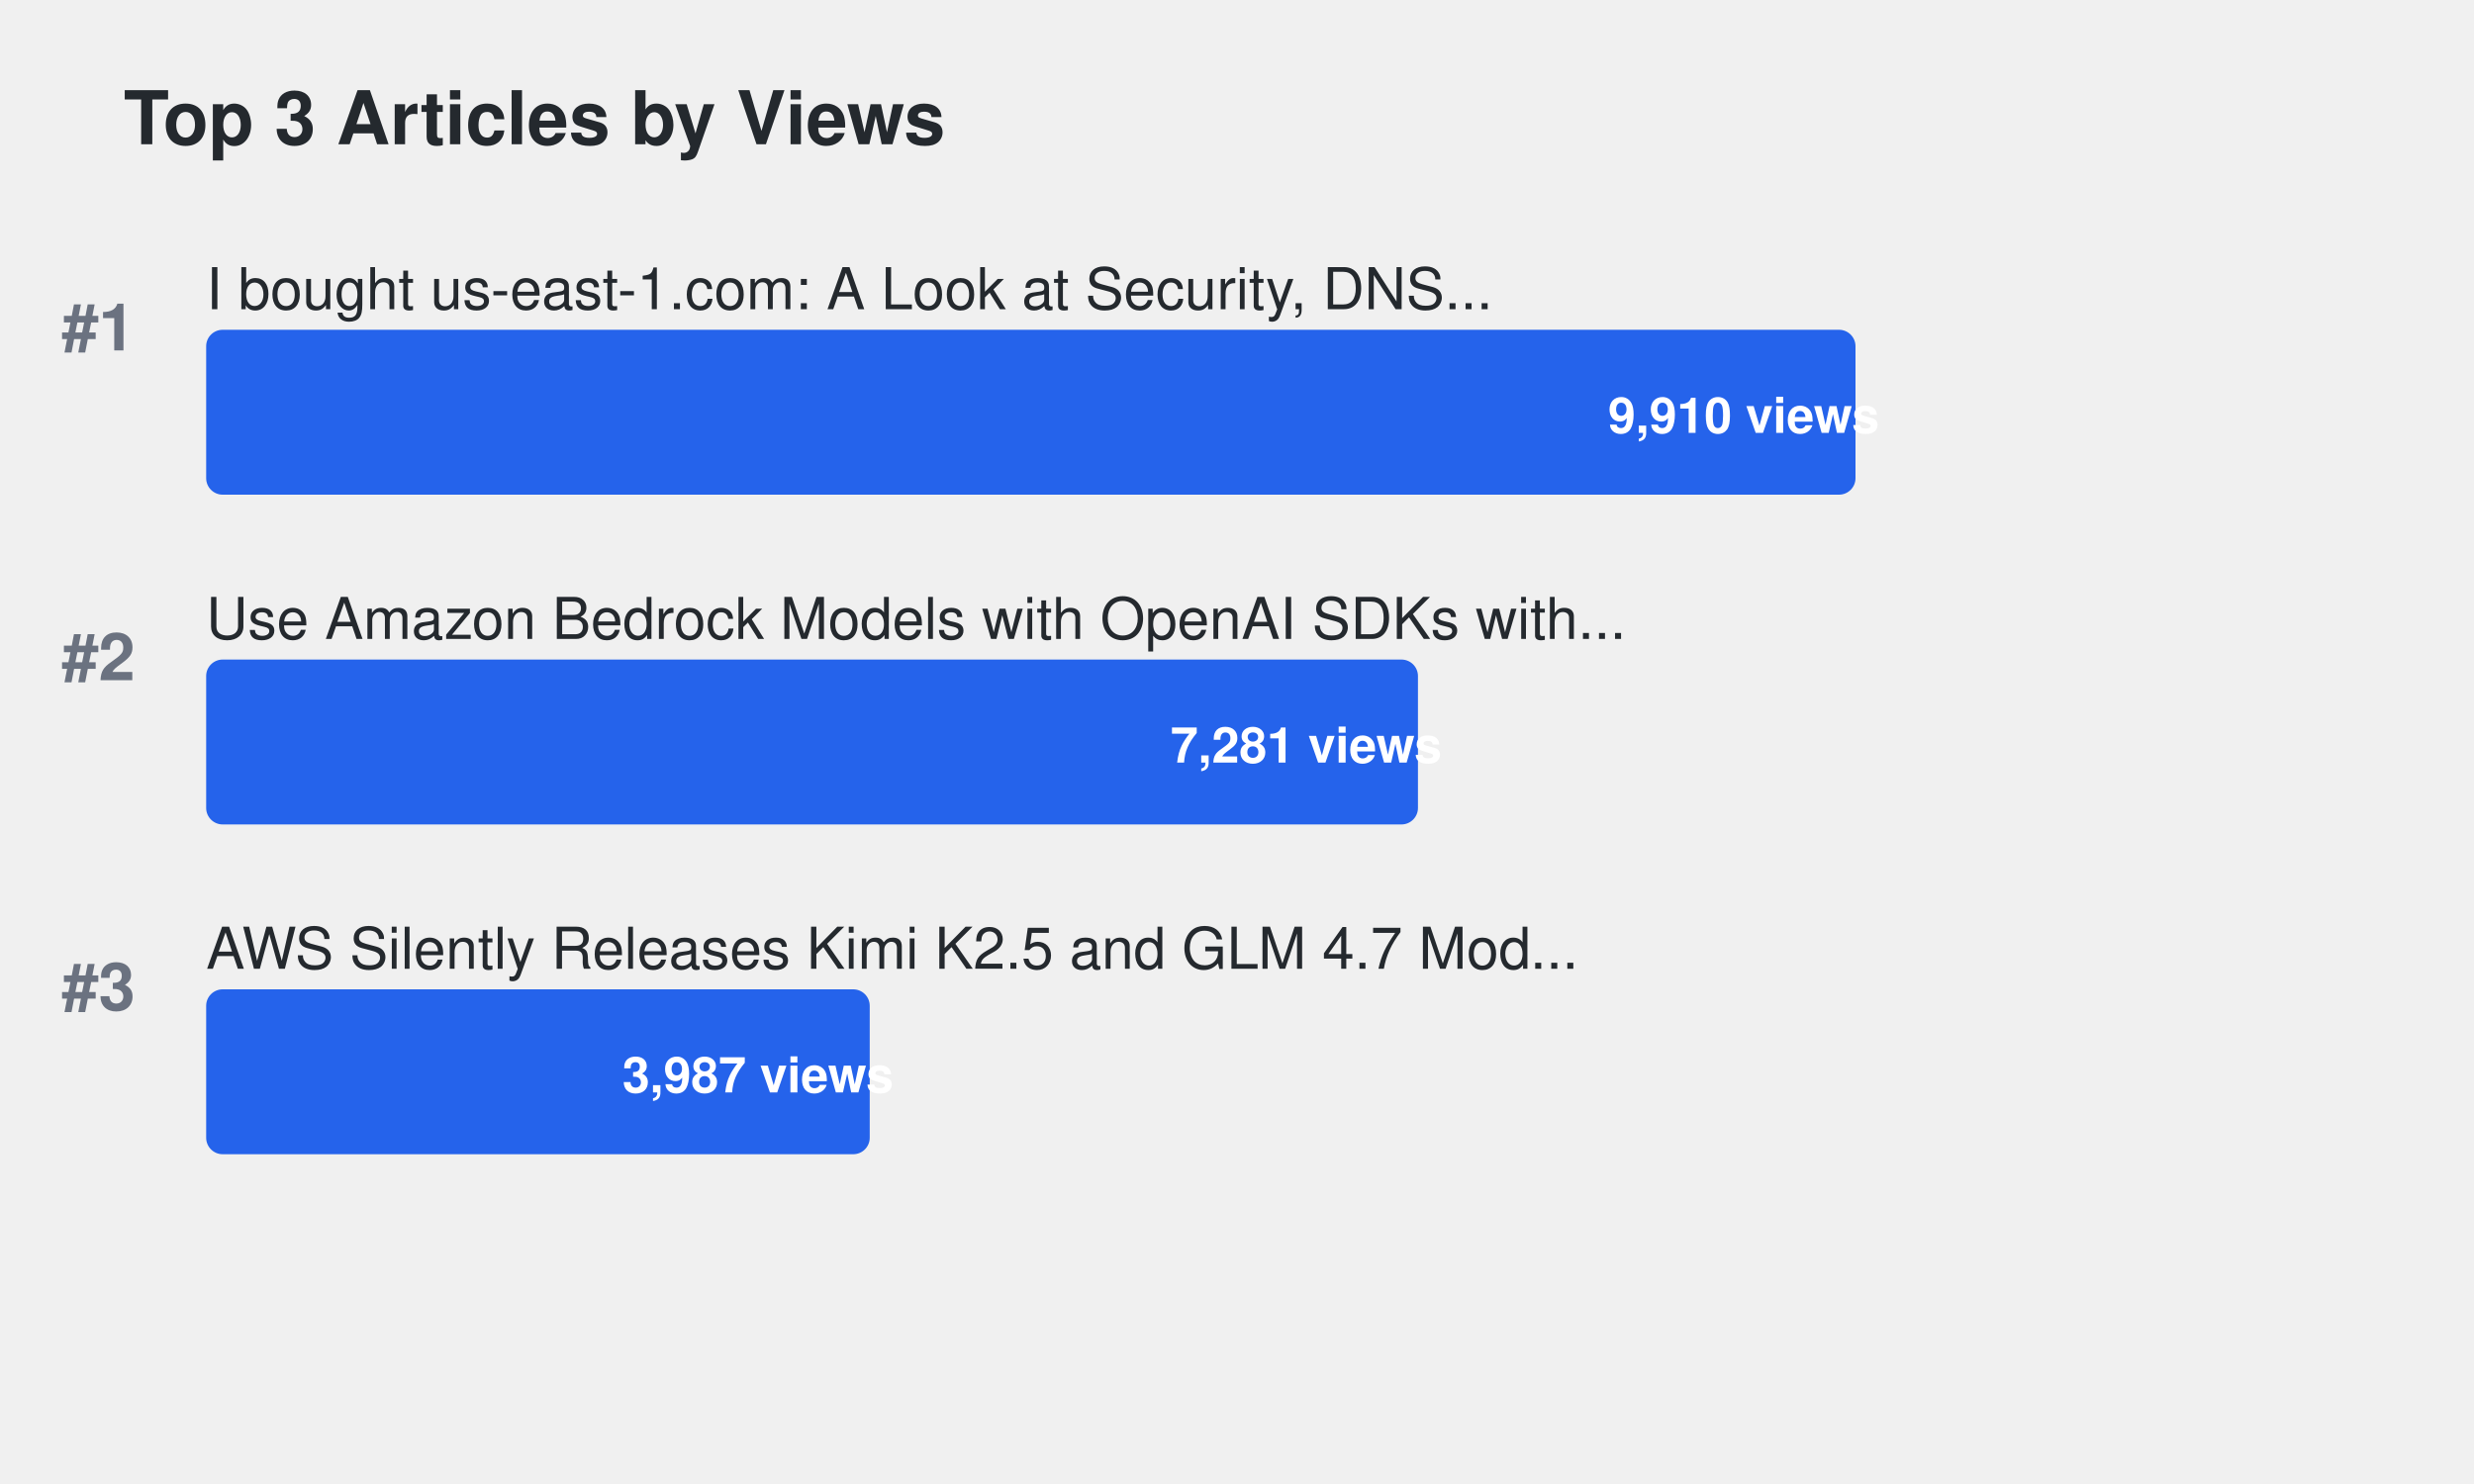
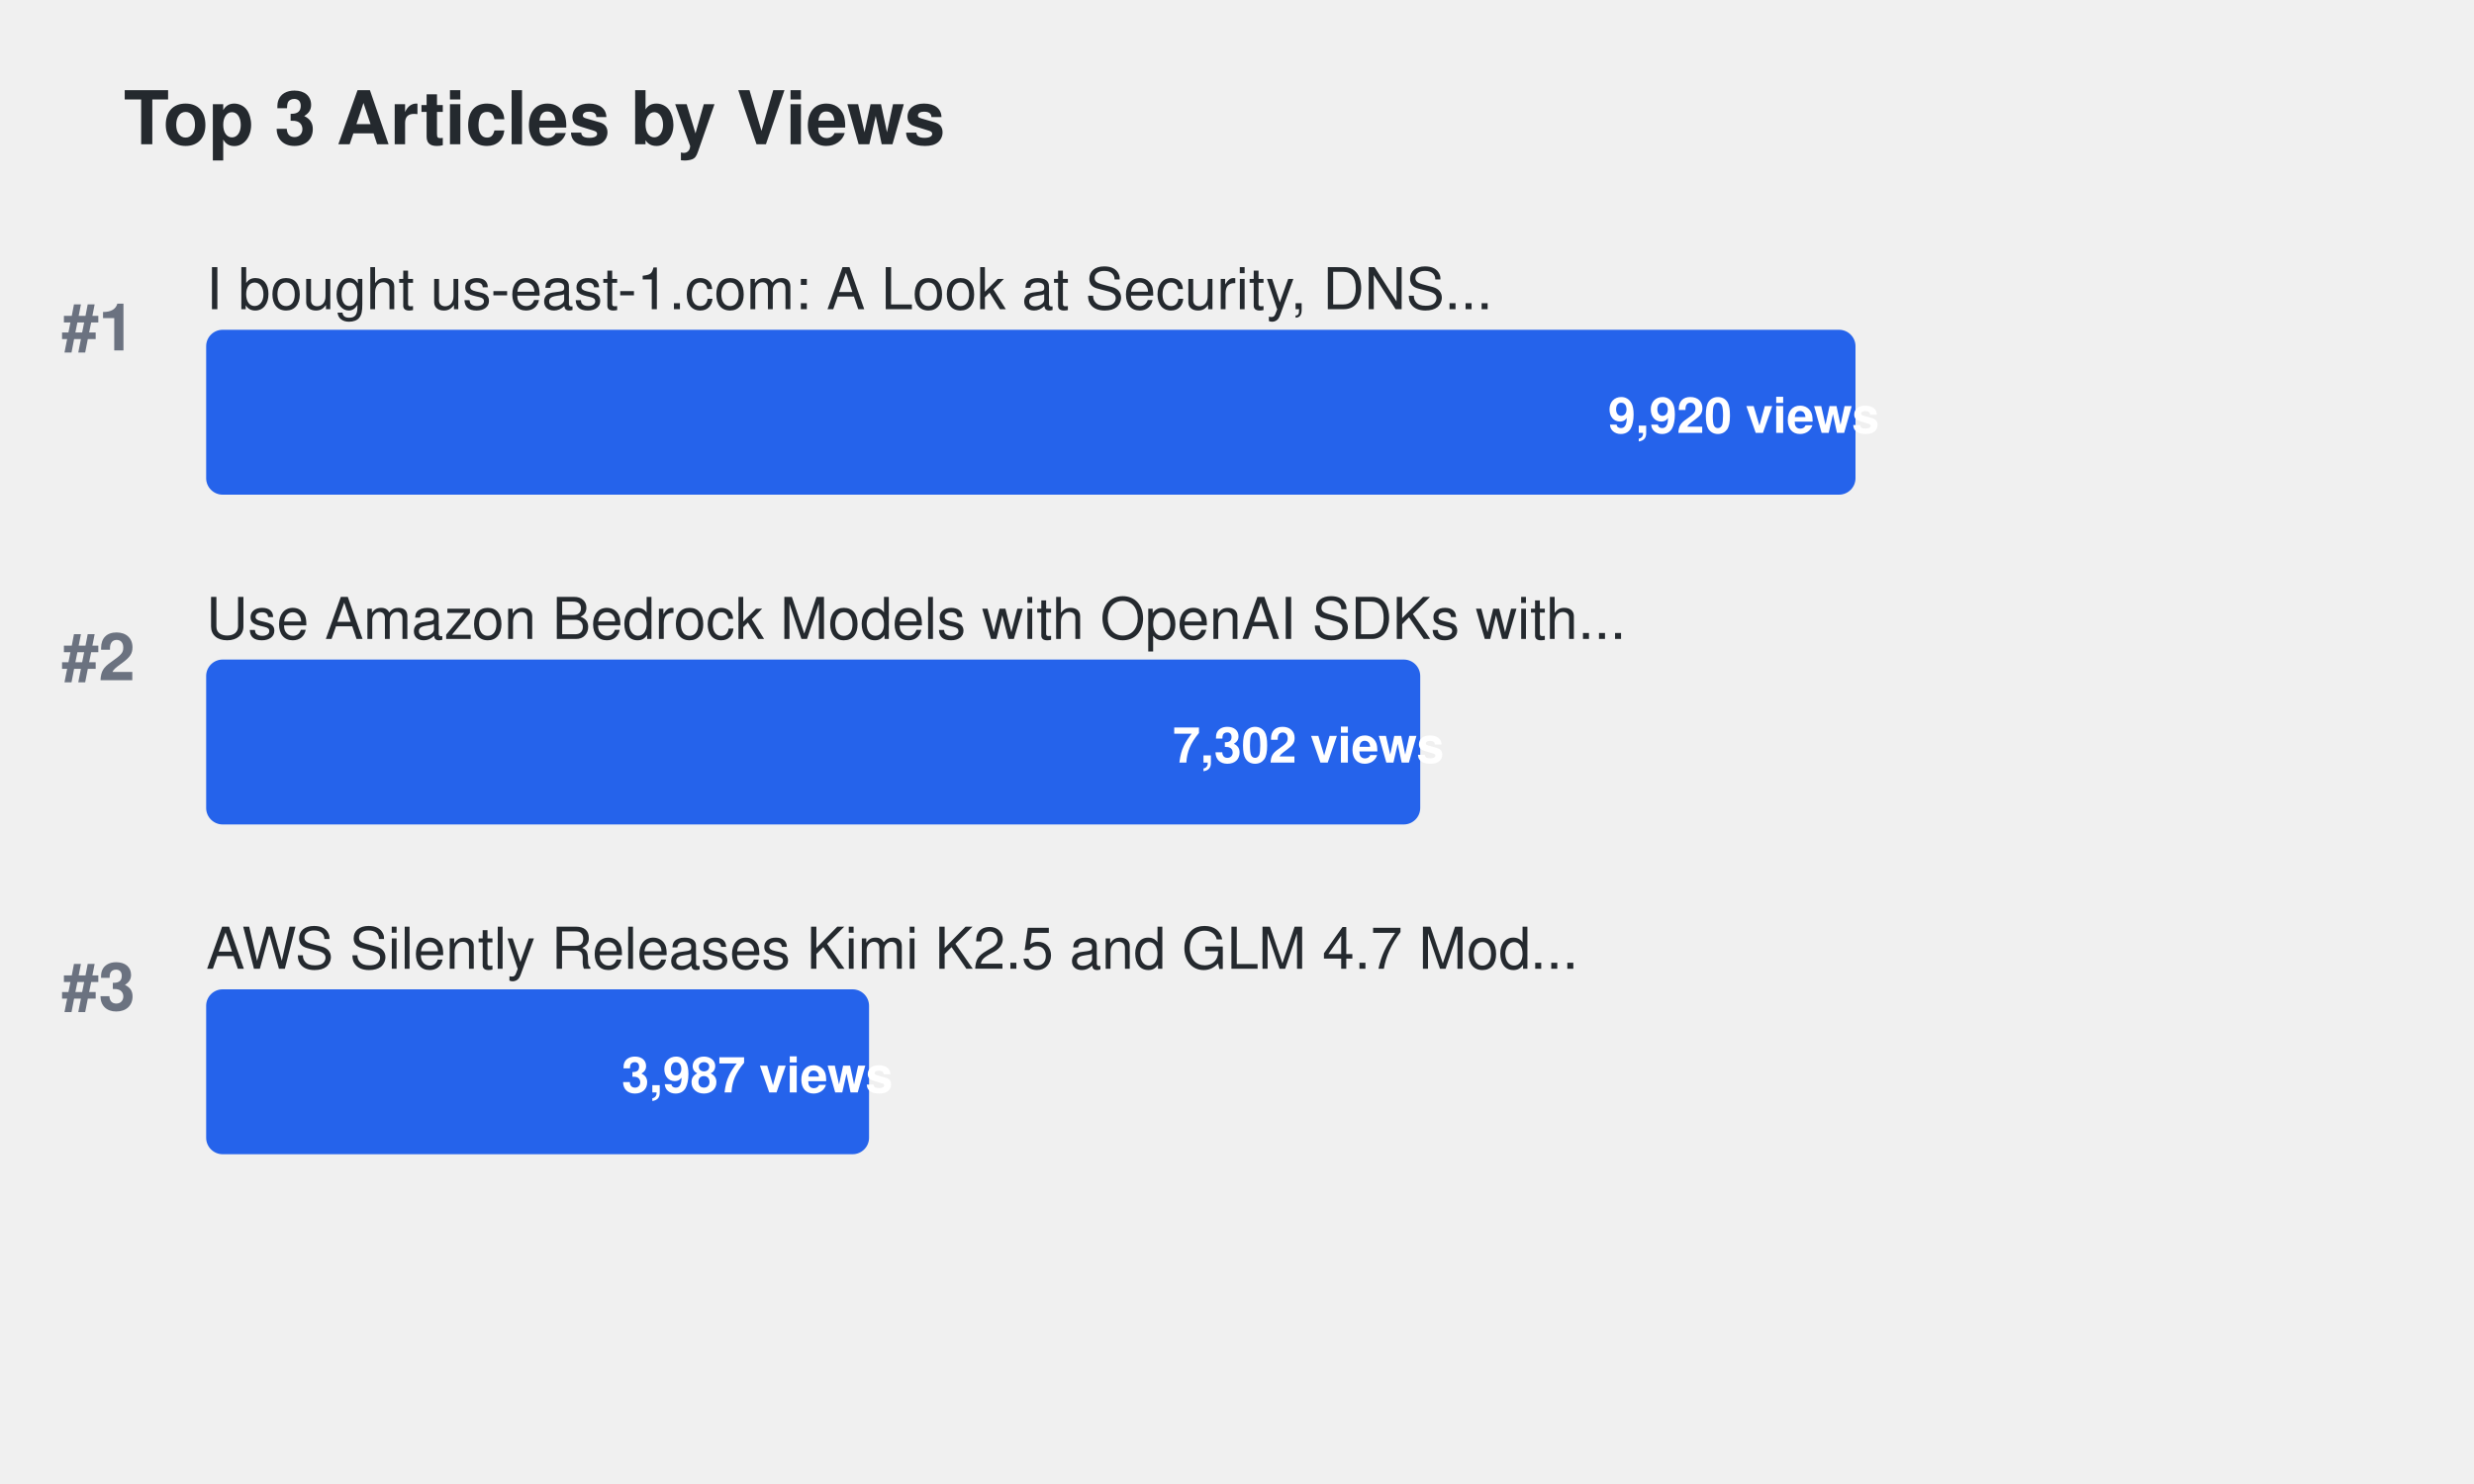
<svg xmlns="http://www.w3.org/2000/svg" width="600" height="360">
  <defs>
    <style>
.title { font-family: -apple-system, BlinkMacSystemFont, "Segoe UI", Helvetica, Arial, sans-serif; font-size: 18px; font-weight: 600; fill: #24292e; }
.article-title { font-family: -apple-system, BlinkMacSystemFont, "Segoe UI", Helvetica, Arial, sans-serif; font-size: 14px; font-weight: 500; fill: #24292e; }
.metric-value { font-family: -apple-system, BlinkMacSystemFont, "Segoe UI", Helvetica, Arial, sans-serif; font-size: 12px; font-weight: 600; fill: #ffffff; }
.rank { font-family: -apple-system, BlinkMacSystemFont, "Segoe UI", Helvetica, Arial, sans-serif; font-size: 16px; font-weight: 700; fill: #6b7280; }
.bar { rx: 4; ry: 4; }
.bar:hover { opacity: 0.8; cursor: pointer; }
a { text-decoration: none; }
a:hover .article-title { fill: #0969da; text-decoration: underline; }
a:hover .bar { opacity: 0.9; }
</style>
  </defs>
  <text x="30" y="35" class="title">Top 3 Articles by Views</text>
  <text x="15" y="85" class="rank">#1</text>
  <a href="https://dev.to/aws-builders/i-bought-us-east-1com-a-look-at-security-dns-traffic-and-protecting-aws-users-15ng" target="_blank">
    <text x="50" y="75" class="article-title">I bought us-east-1.com: A Look at Security, DNS...</text>
    <rect x="50" y="80" width="400.0" height="40" fill="#2563eb" class="bar">
</rect>
-     <text x="390.0" y="105" class="metric-value" fill="#ffffff">9,910 views</text>
+     <text x="390.0" y="105" class="metric-value" fill="#ffffff">9,920 views</text>
  </a>
  <text x="15" y="165" class="rank">#2</text>
  <a href="https://dev.to/aws-builders/use-amazon-bedrock-models-via-an-openai-api-compatible-serverless-endpoint-now-without-fixed-cost-5hf5" target="_blank">
    <text x="50" y="155" class="article-title">Use Amazon Bedrock Models with OpenAI SDKs with...</text>
-     <rect x="50" y="160" width="293.885" height="40" fill="#2563eb" class="bar">
+     <rect x="50" y="160" width="294.435" height="40" fill="#2563eb" class="bar">
</rect>
-     <text x="283.885" y="185" class="metric-value" fill="#ffffff">7,281 views</text>
+     <text x="284.435" y="185" class="metric-value" fill="#ffffff">7,302 views</text>
  </a>
  <text x="15" y="245" class="rank">#3</text>
  <a href="https://dev.to/aws-builders/aws-silently-releases-kimi-k25-and-glm-47-models-to-bedrock-1514" target="_blank">
    <text x="50" y="235" class="article-title">AWS Silently Releases Kimi K2.5 and GLM 4.7 Mod...</text>
-     <rect x="50" y="240" width="160.928" height="40" fill="#2563eb" class="bar">
+     <rect x="50" y="240" width="160.766" height="40" fill="#2563eb" class="bar">
</rect>
-     <text x="150.928" y="265" class="metric-value" fill="#ffffff">3,987 views</text>
+     <text x="150.766" y="265" class="metric-value" fill="#ffffff">3,987 views</text>
  </a>
</svg>
